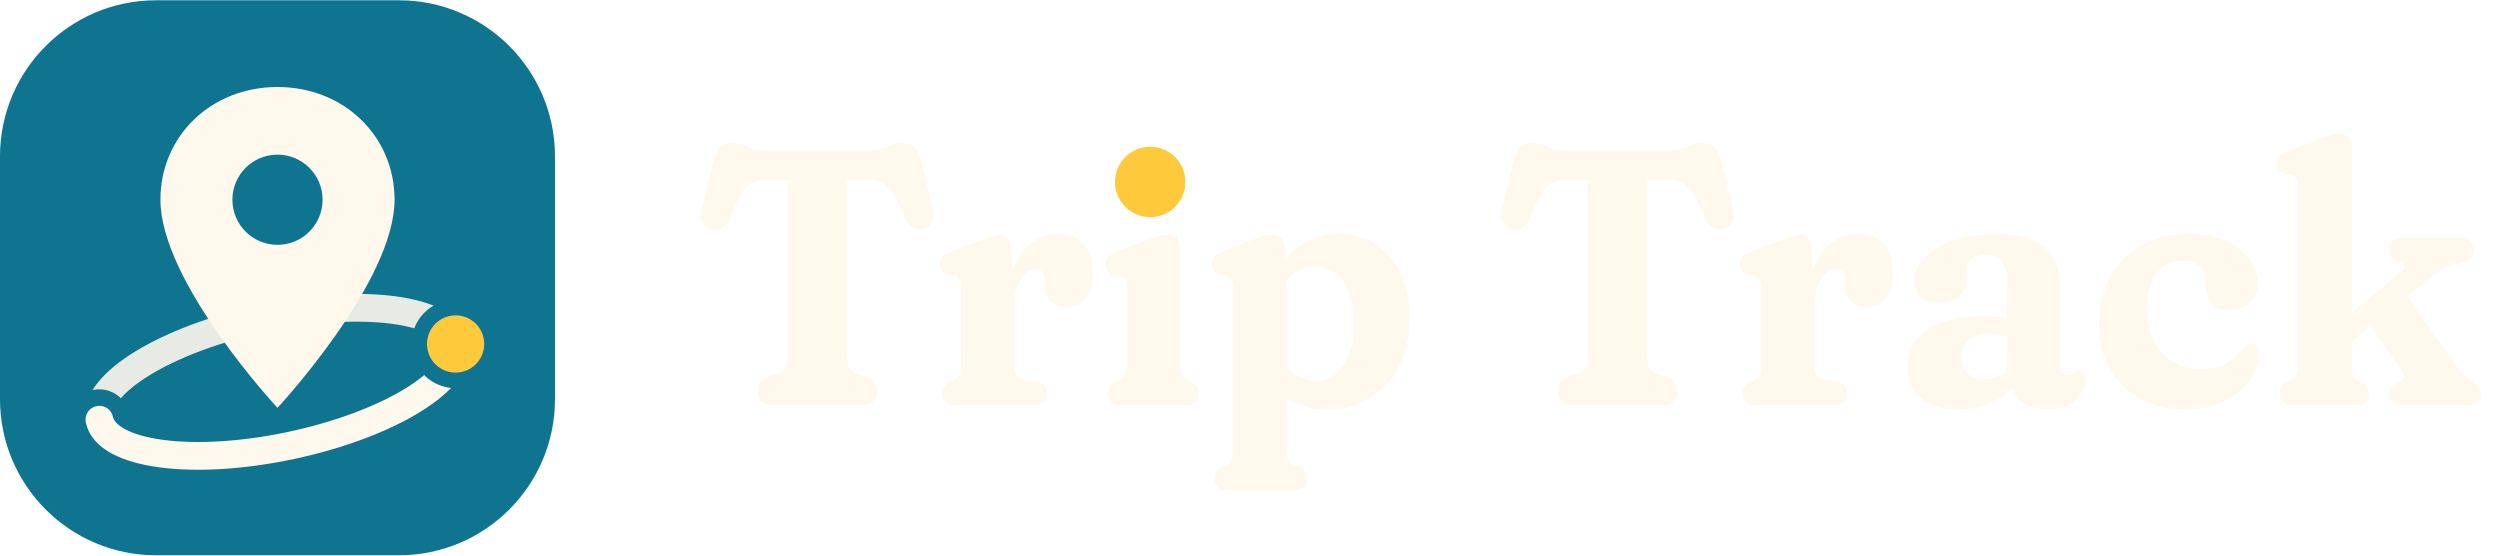
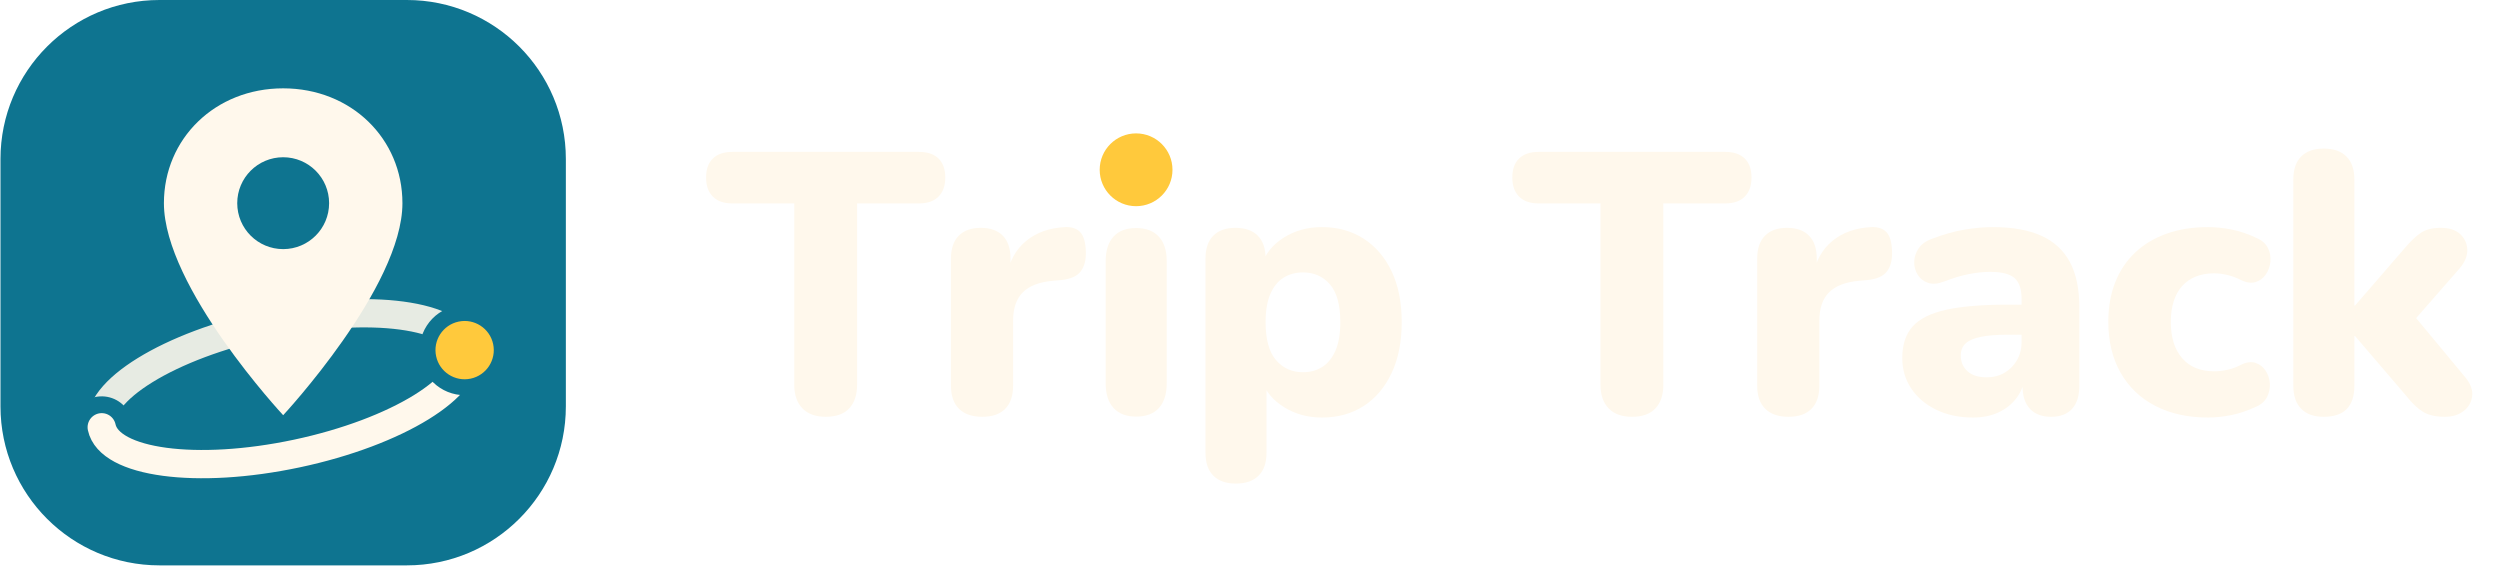
- <svg xmlns="http://www.w3.org/2000/svg" width="288" height="64" viewBox="0 0 288.30 64.00" role="img" aria-label="Trip Track">
+ <svg xmlns="http://www.w3.org/2000/svg" width="283" height="64" viewBox="0 0 282.89 64.00" role="img" aria-label="Trip Track">
  <g transform="translate(0 0) scale(1.0)">
    <rect width="64" height="64" rx="18" fill="#0E7490" />
    <g transform="rotate(-12 32 44)">
      <path d="M11 44A21 7.5 0 0 1 53 44" fill="none" stroke="#FFF8EC" stroke-width="3.2" stroke-linecap="round" opacity=".9" />
    </g>
    <path d="M32 10C24.3 10 18.5 15.7 18.5 23c0 9.5 13.5 24 13.5 24s13.5-14.5 13.5-24C45.5 15.7 39.7 10 32 10z" fill="#FFF8EC" />
    <circle cx="32" cy="23" r="5.2" fill="#0E7490" />
    <g transform="rotate(-12 32 44)" fill="none" stroke-linecap="round">
      <path d="M11 44A21 7.5 0 0 0 53 44" stroke="#0E7490" stroke-width="7" />
      <path d="M11 44A21 7.5 0 0 0 53 44" stroke="#FFF8EC" stroke-width="3.2" />
      <circle cx="53" cy="44" r="4.2" fill="#FFC93C" stroke="#0E7490" stroke-width="1.8" />
    </g>
  </g>
-   <path d="M88.143 17.3H100.417Q101.24 17.3 101.821 17.087Q102.401 16.873 102.904 16.665Q103.408 16.456 103.972 16.456Q104.972 16.456 105.479 16.993Q105.987 17.53 106.275 18.716L107.581 24.177Q107.804 25.063 107.475 25.657Q107.146 26.25 106.427 26.392Q105.765 26.527 105.259 26.255Q104.754 25.983 104.394 25.175Q103.647 23.316 103.038 22.352Q102.428 21.388 101.741 21.044Q101.054 20.699 100.054 20.699H97.694V41.377Q97.694 42.113 97.997 42.497Q98.301 42.881 98.873 43.103L100.016 43.41Q101.175 43.93 101.175 45.118Q101.175 46.7 99.377 46.7H89.155Q88.261 46.7 87.808 46.282Q87.356 45.864 87.356 45.111Q87.356 43.93 88.515 43.41L89.658 43.103Q90.232 42.881 90.524 42.497Q90.815 42.113 90.815 41.377V20.699H88.408Q87.425 20.699 86.748 21.042Q86.072 21.385 85.472 22.349Q84.872 23.312 84.125 25.175Q83.78 25.983 83.277 26.255Q82.774 26.527 82.095 26.392Q81.384 26.25 81.053 25.657Q80.722 25.063 80.935 24.177L82.234 18.709Q82.53 17.524 83.04 16.987Q83.551 16.45 84.538 16.45Q85.119 16.45 85.623 16.66Q86.127 16.87 86.716 17.085Q87.304 17.3 88.143 17.3Z" fill="#FFF8EC" />
-   <path d="M116.068 36.011Q116.068 32.945 116.869 30.929Q117.671 28.913 119.031 27.921Q120.392 26.928 122.07 26.928Q123.913 26.928 124.958 28.095Q126.003 29.263 126.003 31.493Q126.003 33.477 125.22 34.424Q124.437 35.37 123.161 35.37Q121.84 35.37 121.163 34.73Q120.487 34.091 120.487 32.969V32.203Q120.487 31.576 120.204 31.292Q119.92 31.007 119.413 31.007Q118.757 31.007 118.187 31.534Q117.617 32.061 117.27 33.107Q116.923 34.153 116.923 35.707ZM116.572 28.685 116.923 32.944V42.001Q116.923 42.814 117.182 43.245Q117.44 43.675 118.041 43.767L119.504 43.964Q120.135 44.052 120.421 44.432Q120.707 44.812 120.707 45.363Q120.707 45.979 120.319 46.339Q119.931 46.7 119.209 46.7H110.155Q109.47 46.7 109.073 46.346Q108.677 45.992 108.677 45.363Q108.677 44.87 108.907 44.549Q109.137 44.227 109.568 43.964L110.094 43.767Q110.465 43.59 110.645 43.234Q110.825 42.878 110.825 42.001V33.27Q110.825 32.509 110.626 32.204Q110.428 31.899 110.037 31.749L109.267 31.648Q108.835 31.443 108.611 31.159Q108.387 30.875 108.387 30.434Q108.387 29.936 108.698 29.578Q109.008 29.22 109.712 28.958L113.272 27.618Q114 27.338 114.508 27.179Q115.017 27.019 115.369 27.019Q115.876 27.019 116.174 27.379Q116.472 27.739 116.572 28.685Z" fill="#FFF8EC" />
-   <path d="M136.089 28.507V41.995Q136.089 42.868 136.28 43.226Q136.472 43.583 136.819 43.761L137.313 43.961Q137.75 44.22 137.987 44.54Q138.223 44.86 138.223 45.36Q138.223 45.992 137.829 46.346Q137.434 46.7 136.738 46.7H129.244Q128.565 46.7 128.164 46.346Q127.762 45.992 127.762 45.36Q127.762 44.86 127.999 44.54Q128.235 44.22 128.673 43.961L129.18 43.761Q129.532 43.583 129.723 43.226Q129.914 42.868 129.914 41.995V33.285Q129.914 32.53 129.712 32.221Q129.511 31.911 129.126 31.765L128.356 31.664Q127.934 31.454 127.705 31.172Q127.476 30.89 127.476 30.45Q127.476 29.952 127.788 29.595Q128.1 29.239 128.801 28.97L132.358 27.631Q133.167 27.319 133.708 27.166Q134.25 27.012 134.76 27.012Q135.386 27.012 135.737 27.426Q136.089 27.839 136.089 28.507Z" fill="#FFF8EC" />
-   <circle cx="132.64" cy="20.95" r="4.06" fill="#FFC93C" />
-   <path d="M148.116 28.514V30.641L148.382 31.259V51.803Q148.382 52.679 148.564 53.039Q148.747 53.398 149.113 53.568L149.885 53.766Q150.309 54.011 150.543 54.341Q150.776 54.672 150.776 55.164Q150.776 55.787 150.385 56.144Q149.994 56.502 149.297 56.502H141.538Q140.853 56.502 140.456 56.148Q140.059 55.794 140.059 55.164Q140.059 54.672 140.293 54.35Q140.526 54.028 140.95 53.766L141.476 53.568Q141.847 53.391 142.027 53.035Q142.207 52.679 142.207 51.803V33.27Q142.207 32.509 142.009 32.204Q141.811 31.899 141.42 31.749L140.649 31.648Q140.218 31.435 139.994 31.155Q139.77 30.875 139.77 30.434Q139.77 29.936 140.077 29.592Q140.384 29.248 141.095 28.958L144.269 27.678Q145.116 27.328 145.681 27.173Q146.247 27.019 146.746 27.019Q147.4 27.019 147.758 27.432Q148.116 27.845 148.116 28.514ZM147.135 34.018 146.086 32.535Q147.663 29.912 149.759 28.424Q151.856 26.935 154.453 26.935Q156.819 26.935 158.644 28.143Q160.469 29.351 161.506 31.51Q162.544 33.669 162.544 36.556Q162.544 39.869 161.284 42.262Q160.024 44.656 157.856 45.94Q155.689 47.224 152.947 47.224Q150.568 47.224 148.726 46.081Q146.884 44.938 145.688 42.822L147.327 40.619Q148.21 42.347 149.35 43.111Q150.489 43.875 151.797 43.875Q153.044 43.875 154.024 43.101Q155.005 42.327 155.573 40.845Q156.141 39.363 156.141 37.242Q156.141 35.083 155.557 33.632Q154.974 32.18 153.967 31.442Q152.96 30.704 151.673 30.704Q150.275 30.704 149.128 31.536Q147.981 32.368 147.135 34.018Z" fill="#FFF8EC" />
-   <path d="M180.417 17.3H192.691Q193.514 17.3 194.095 17.087Q194.675 16.873 195.178 16.665Q195.682 16.456 196.246 16.456Q197.246 16.456 197.753 16.993Q198.261 17.53 198.549 18.716L199.855 24.177Q200.078 25.063 199.749 25.657Q199.42 26.25 198.701 26.392Q198.039 26.527 197.533 26.255Q197.028 25.983 196.668 25.175Q195.921 23.316 195.312 22.352Q194.702 21.388 194.015 21.044Q193.328 20.699 192.328 20.699H189.968V41.377Q189.968 42.113 190.271 42.497Q190.575 42.881 191.147 43.103L192.29 43.41Q193.449 43.93 193.449 45.118Q193.449 46.7 191.651 46.7H181.429Q180.535 46.7 180.082 46.282Q179.63 45.864 179.63 45.111Q179.63 43.93 180.789 43.41L181.932 43.103Q182.506 42.881 182.798 42.497Q183.089 42.113 183.089 41.377V20.699H180.682Q179.699 20.699 179.022 21.042Q178.346 21.385 177.746 22.349Q177.146 23.312 176.399 25.175Q176.054 25.983 175.551 26.255Q175.048 26.527 174.369 26.392Q173.658 26.25 173.327 25.657Q172.996 25.063 173.209 24.177L174.508 18.709Q174.804 17.524 175.314 16.987Q175.825 16.45 176.812 16.45Q177.393 16.45 177.897 16.66Q178.401 16.87 178.99 17.085Q179.578 17.3 180.417 17.3Z" fill="#FFF8EC" />
-   <path d="M208.342 36.011Q208.342 32.945 209.143 30.929Q209.945 28.913 211.305 27.921Q212.666 26.928 214.344 26.928Q216.187 26.928 217.232 28.095Q218.277 29.263 218.277 31.493Q218.277 33.477 217.494 34.424Q216.711 35.37 215.435 35.37Q214.114 35.37 213.437 34.73Q212.761 34.091 212.761 32.969V32.203Q212.761 31.576 212.478 31.292Q212.194 31.007 211.687 31.007Q211.031 31.007 210.461 31.534Q209.891 32.061 209.544 33.107Q209.197 34.153 209.197 35.707ZM208.846 28.685 209.197 32.944V42.001Q209.197 42.814 209.456 43.245Q209.714 43.675 210.315 43.767L211.778 43.964Q212.409 44.052 212.695 44.432Q212.981 44.812 212.981 45.363Q212.981 45.979 212.593 46.339Q212.205 46.7 211.483 46.7H202.429Q201.744 46.7 201.347 46.346Q200.951 45.992 200.951 45.363Q200.951 44.87 201.181 44.549Q201.411 44.227 201.842 43.964L202.368 43.767Q202.739 43.59 202.919 43.234Q203.099 42.878 203.099 42.001V33.27Q203.099 32.509 202.9 32.204Q202.702 31.899 202.311 31.749L201.541 31.648Q201.109 31.443 200.885 31.159Q200.661 30.875 200.661 30.434Q200.661 29.936 200.972 29.578Q201.282 29.22 201.986 28.958L205.546 27.618Q206.274 27.338 206.782 27.179Q207.291 27.019 207.643 27.019Q208.15 27.019 208.448 27.379Q208.746 27.739 208.846 28.685Z" fill="#FFF8EC" />
-   <path d="M231.948 43.799V43.182L231.41 42.962V31.94Q231.41 30.709 230.758 30.029Q230.106 29.35 228.958 29.35Q227.969 29.35 227.387 29.776Q226.806 30.201 226.806 30.87V32.034Q226.806 33.391 225.956 34.118Q225.106 34.845 223.53 34.845Q222.116 34.845 221.427 34.19Q220.738 33.534 220.738 32.411Q220.738 31.057 221.832 29.807Q222.927 28.557 225.09 27.755Q227.253 26.954 230.435 26.954Q234.029 26.954 235.788 28.481Q237.547 30.008 237.547 32.651V42.303Q237.547 42.694 237.743 42.969Q237.938 43.244 238.378 43.244Q238.643 43.244 238.81 43.161Q238.978 43.078 239.11 42.952Q239.223 42.859 239.346 42.784Q239.469 42.709 239.637 42.709Q240.033 42.709 240.256 43.012Q240.479 43.315 240.479 43.772Q240.479 44.59 239.957 45.378Q239.435 46.166 238.48 46.677Q237.525 47.188 236.216 47.188Q234.37 47.188 233.159 46.256Q231.948 45.323 231.948 43.799ZM219.942 42.331Q219.942 39.623 222.293 38.019Q224.644 36.416 228.632 36.416Q229.746 36.416 230.758 36.573Q231.769 36.73 232.459 37.014L231.869 39.006Q231.263 38.734 230.633 38.59Q230.003 38.446 229.259 38.446Q227.848 38.446 227.013 39.17Q226.178 39.894 226.178 41.144Q226.178 42.388 226.91 43.049Q227.643 43.709 228.807 43.709Q229.838 43.709 230.723 43.248Q231.608 42.786 232.182 42.032L232.679 43.924Q231.632 45.475 229.77 46.332Q227.907 47.188 225.777 47.188Q223.111 47.188 221.527 45.849Q219.942 44.509 219.942 42.331Z" fill="#FFF8EC" />
-   <path d="M260.348 32.676Q260.348 34.04 259.483 34.883Q258.619 35.726 257.196 35.726Q255.773 35.726 255.057 34.939Q254.341 34.151 254.341 32.886V32.278Q254.341 31.248 253.626 30.638Q252.911 30.028 251.638 30.028Q250.487 30.028 249.566 30.672Q248.645 31.316 248.109 32.526Q247.573 33.735 247.573 35.444Q247.573 37.756 248.393 39.342Q249.214 40.929 250.621 41.731Q252.027 42.534 253.79 42.534Q255.531 42.534 256.656 41.917Q257.782 41.3 258.544 40.319Q258.983 39.914 259.234 39.767Q259.486 39.62 259.743 39.628Q260.109 39.635 260.316 39.908Q260.524 40.18 260.514 40.744Q260.461 42.437 259.381 43.907Q258.301 45.376 256.393 46.28Q254.484 47.185 251.95 47.185Q249.075 47.185 246.835 45.958Q244.595 44.732 243.324 42.523Q242.053 40.315 242.053 37.372Q242.053 34.403 243.318 32.04Q244.583 29.677 246.896 28.306Q249.21 26.935 252.345 26.935Q254.819 26.935 256.612 27.727Q258.406 28.519 259.377 29.825Q260.348 31.13 260.348 32.676Z" fill="#FFF8EC" />
-   <path d="M264.368 46.7Q263.683 46.7 263.287 46.346Q262.89 45.992 262.89 45.363Q262.89 44.87 263.12 44.545Q263.35 44.22 263.781 43.964L264.307 43.767Q264.678 43.589 264.858 43.234Q265.038 42.878 265.038 42.001V21.649Q265.038 20.888 264.84 20.583Q264.642 20.278 264.25 20.129L263.48 20.028Q263.049 19.822 262.825 19.538Q262.6 19.255 262.6 18.814Q262.6 18.316 262.908 17.961Q263.215 17.606 263.925 17.337L267.425 16.024Q268.273 15.695 268.811 15.547Q269.35 15.399 269.855 15.399Q270.503 15.399 270.858 15.812Q271.213 16.225 271.213 16.893V42.001Q271.213 42.943 271.371 43.331Q271.53 43.719 271.915 43.91L272.462 44.135Q273.189 44.583 273.189 45.363Q273.189 46.7 271.846 46.7ZM269.233 37.617 276.883 31.358Q277.295 31.032 277.283 30.74Q277.271 30.447 276.832 30.225L276.222 29.986Q275.817 29.754 275.647 29.456Q275.477 29.158 275.477 28.76Q275.477 28.117 275.884 27.76Q276.291 27.403 277.003 27.403H283.773Q284.469 27.403 284.86 27.753Q285.251 28.103 285.251 28.74Q285.251 29.314 284.867 29.775Q284.483 30.235 283.269 30.457Q282.505 30.591 281.888 30.883Q281.27 31.174 280.239 32.002L270.101 40.204ZM276.615 32.717 283.359 42.309Q283.801 42.918 284.125 43.226Q284.448 43.534 284.896 43.797Q285.507 44.218 285.804 44.585Q286.1 44.951 286.1 45.434Q286.1 46.028 285.709 46.364Q285.318 46.7 284.621 46.7H276.889Q276.289 46.7 275.918 46.343Q275.546 45.985 275.546 45.363Q275.546 44.976 275.707 44.712Q275.867 44.448 276.241 44.228L276.792 43.988Q277.394 43.691 277.273 43.296Q277.152 42.9 276.58 42.08L272.345 36.1Z" fill="#FFF8EC" />
+   <path d="M93.422 47.181Q91.7 47.181 90.777 46.226Q89.854 45.271 89.854 43.549V23.028H82.844Q81.412 23.028 80.643 22.259Q79.874 21.49 79.874 20.101Q79.874 18.689 80.643 17.942Q81.412 17.195 82.844 17.195H103.98Q105.412 17.195 106.181 17.942Q106.95 18.689 106.95 20.101Q106.95 21.49 106.181 22.259Q105.412 23.028 103.98 23.028H96.969V43.549Q96.969 45.271 96.077 46.226Q95.186 47.181 93.422 47.181Z" fill="#FFF8EC" />
+   <path d="M111.142 47.181Q109.42 47.181 108.507 46.278Q107.594 45.375 107.594 43.673V29.277Q107.594 27.575 108.476 26.683Q109.358 25.791 110.976 25.791Q112.594 25.791 113.465 26.683Q114.337 27.575 114.337 29.277V31.223H113.917Q114.365 28.703 116.107 27.271Q117.849 25.839 120.526 25.707Q121.647 25.663 122.232 26.288Q122.817 26.913 122.861 28.485Q122.905 29.895 122.288 30.715Q121.671 31.536 120.078 31.702L119.114 31.786Q116.812 31.998 115.719 33.101Q114.627 34.205 114.627 36.319V43.673Q114.627 45.375 113.735 46.278Q112.844 47.181 111.142 47.181Z" fill="#FFF8EC" />
+   <path d="M128.552 47.159Q126.892 47.159 126 46.183Q125.108 45.207 125.108 43.403V29.569Q125.108 27.743 126 26.778Q126.892 25.813 128.552 25.813Q130.212 25.813 131.114 26.778Q132.017 27.743 132.017 29.569V43.403Q132.017 45.207 131.135 46.183Q130.254 47.159 128.552 47.159Z" fill="#FFF8EC" />
+   <circle cx="128.55" cy="19.22" r="4.12" fill="#FFC93C" />
+   <path d="M139.85 54.741Q138.19 54.741 137.298 53.849Q136.406 52.957 136.406 51.255V29.277Q136.406 27.575 137.288 26.683Q138.17 25.791 139.788 25.791Q141.448 25.791 142.329 26.683Q143.211 27.575 143.211 29.277V31.913L142.749 30.053Q143.359 28.111 145.252 26.909Q147.145 25.707 149.59 25.707Q152.258 25.707 154.295 27.009Q156.332 28.311 157.476 30.714Q158.62 33.117 158.62 36.475Q158.62 39.791 157.476 42.226Q156.332 44.661 154.306 45.963Q152.28 47.265 149.59 47.265Q147.207 47.265 145.335 46.114Q143.463 44.963 142.811 43.145H143.315V51.255Q143.315 52.957 142.412 53.849Q141.51 54.741 139.85 54.741ZM147.44 42.136Q148.694 42.136 149.64 41.529Q150.586 40.923 151.127 39.672Q151.668 38.421 151.668 36.475Q151.668 33.535 150.49 32.186Q149.312 30.836 147.44 30.836Q146.206 30.836 145.25 31.432Q144.293 32.027 143.752 33.268Q143.211 34.509 143.211 36.475Q143.211 39.393 144.39 40.764Q145.568 42.136 147.44 42.136Z" fill="#FFF8EC" />
+   <path d="M184.688 47.181Q182.966 47.181 182.043 46.226Q181.12 45.271 181.12 43.549V23.028H174.11Q172.678 23.028 171.909 22.259Q171.14 21.49 171.14 20.101Q171.14 18.689 171.909 17.942Q172.678 17.195 174.11 17.195H195.246Q196.678 17.195 197.447 17.942Q198.216 18.689 198.216 20.101Q198.216 21.49 197.447 22.259Q196.678 23.028 195.246 23.028H188.235V43.549Q188.235 45.271 187.343 46.226Q186.452 47.181 184.688 47.181Z" fill="#FFF8EC" />
+   <path d="M202.408 47.181Q200.686 47.181 199.773 46.278Q198.86 45.375 198.86 43.673V29.277Q198.86 27.575 199.742 26.683Q200.624 25.791 202.242 25.791Q203.86 25.791 204.731 26.683Q205.603 27.575 205.603 29.277V31.223H205.183Q205.631 28.703 207.373 27.271Q209.115 25.839 211.792 25.707Q212.913 25.663 213.498 26.288Q214.083 26.913 214.127 28.485Q214.171 29.895 213.554 30.715Q212.937 31.536 211.344 31.702L210.38 31.786Q208.078 31.998 206.985 33.101Q205.893 34.205 205.893 36.319V43.673Q205.893 45.375 205.001 46.278Q204.11 47.181 202.408 47.181Z" fill="#FFF8EC" />
+   <path d="M223.288 47.265Q220.942 47.265 219.129 46.384Q217.316 45.503 216.299 43.983Q215.282 42.463 215.282 40.535Q215.282 38.267 216.458 36.954Q217.634 35.641 220.26 35.063Q222.886 34.485 227.238 34.485H229.498V37.889H227.24Q225.356 37.889 224.172 38.131Q222.988 38.373 222.447 38.882Q221.905 39.391 221.905 40.243Q221.905 41.329 222.662 42.021Q223.418 42.713 224.84 42.713Q225.966 42.713 226.847 42.202Q227.728 41.691 228.258 40.787Q228.788 39.883 228.788 38.693V33.843Q228.788 32.163 227.984 31.469Q227.18 30.775 225.216 30.775Q224.138 30.775 222.851 31.019Q221.564 31.263 219.99 31.877Q218.952 32.275 218.193 32.017Q217.434 31.759 217.028 31.104Q216.622 30.449 216.632 29.659Q216.642 28.869 217.118 28.14Q217.594 27.411 218.632 27.037Q220.604 26.279 222.339 25.993Q224.074 25.707 225.504 25.707Q228.848 25.707 231.011 26.681Q233.174 27.655 234.25 29.654Q235.325 31.653 235.325 34.773V43.673Q235.325 45.375 234.506 46.278Q233.686 47.181 232.13 47.181Q230.574 47.181 229.733 46.278Q228.892 45.375 228.892 43.673V42.357L229.168 42.777Q228.934 44.147 228.143 45.148Q227.352 46.149 226.12 46.707Q224.888 47.265 223.288 47.265Z" fill="#FFF8EC" />
+   <path d="M249.892 47.265Q246.478 47.265 243.934 45.952Q241.39 44.639 239.998 42.193Q238.606 39.747 238.606 36.431Q238.606 33.933 239.391 31.95Q240.176 29.967 241.662 28.572Q243.148 27.177 245.232 26.442Q247.316 25.707 249.892 25.707Q251.158 25.707 252.565 25.985Q253.972 26.263 255.4 26.945Q256.312 27.345 256.672 28.073Q257.032 28.801 256.956 29.61Q256.88 30.419 256.441 31.06Q256.002 31.701 255.284 31.926Q254.566 32.151 253.652 31.713Q252.908 31.327 252.112 31.134Q251.316 30.94 250.594 30.94Q249.408 30.94 248.498 31.312Q247.587 31.683 246.962 32.382Q246.337 33.081 246.009 34.099Q245.681 35.117 245.681 36.453Q245.681 39.061 246.962 40.546Q248.243 42.032 250.594 42.032Q251.316 42.032 252.101 41.86Q252.886 41.687 253.652 41.281Q254.566 40.843 255.273 41.079Q255.98 41.315 256.408 41.956Q256.836 42.597 256.89 43.406Q256.944 44.215 256.573 44.943Q256.202 45.671 255.312 46.049Q253.906 46.709 252.532 46.987Q251.158 47.265 249.892 47.265Z" fill="#FFF8EC" />
+   <path d="M262.994 47.181Q261.334 47.181 260.442 46.278Q259.55 45.375 259.55 43.673V20.305Q259.55 18.603 260.442 17.711Q261.334 16.819 262.994 16.819Q264.654 16.819 265.556 17.711Q266.459 18.603 266.459 20.305V34.583H266.543L272.154 28.095Q273.134 26.935 273.974 26.363Q274.814 25.791 276.246 25.791Q277.677 25.791 278.444 26.508Q279.211 27.225 279.241 28.273Q279.271 29.321 278.375 30.379L272.387 37.227V34.723L279.049 42.755Q279.925 43.833 279.792 44.862Q279.659 45.891 278.819 46.536Q277.979 47.181 276.694 47.181Q275.138 47.181 274.215 46.609Q273.292 46.037 272.332 44.813L266.543 38.049H266.459V43.673Q266.459 47.181 262.994 47.181Z" fill="#FFF8EC" />
</svg>
